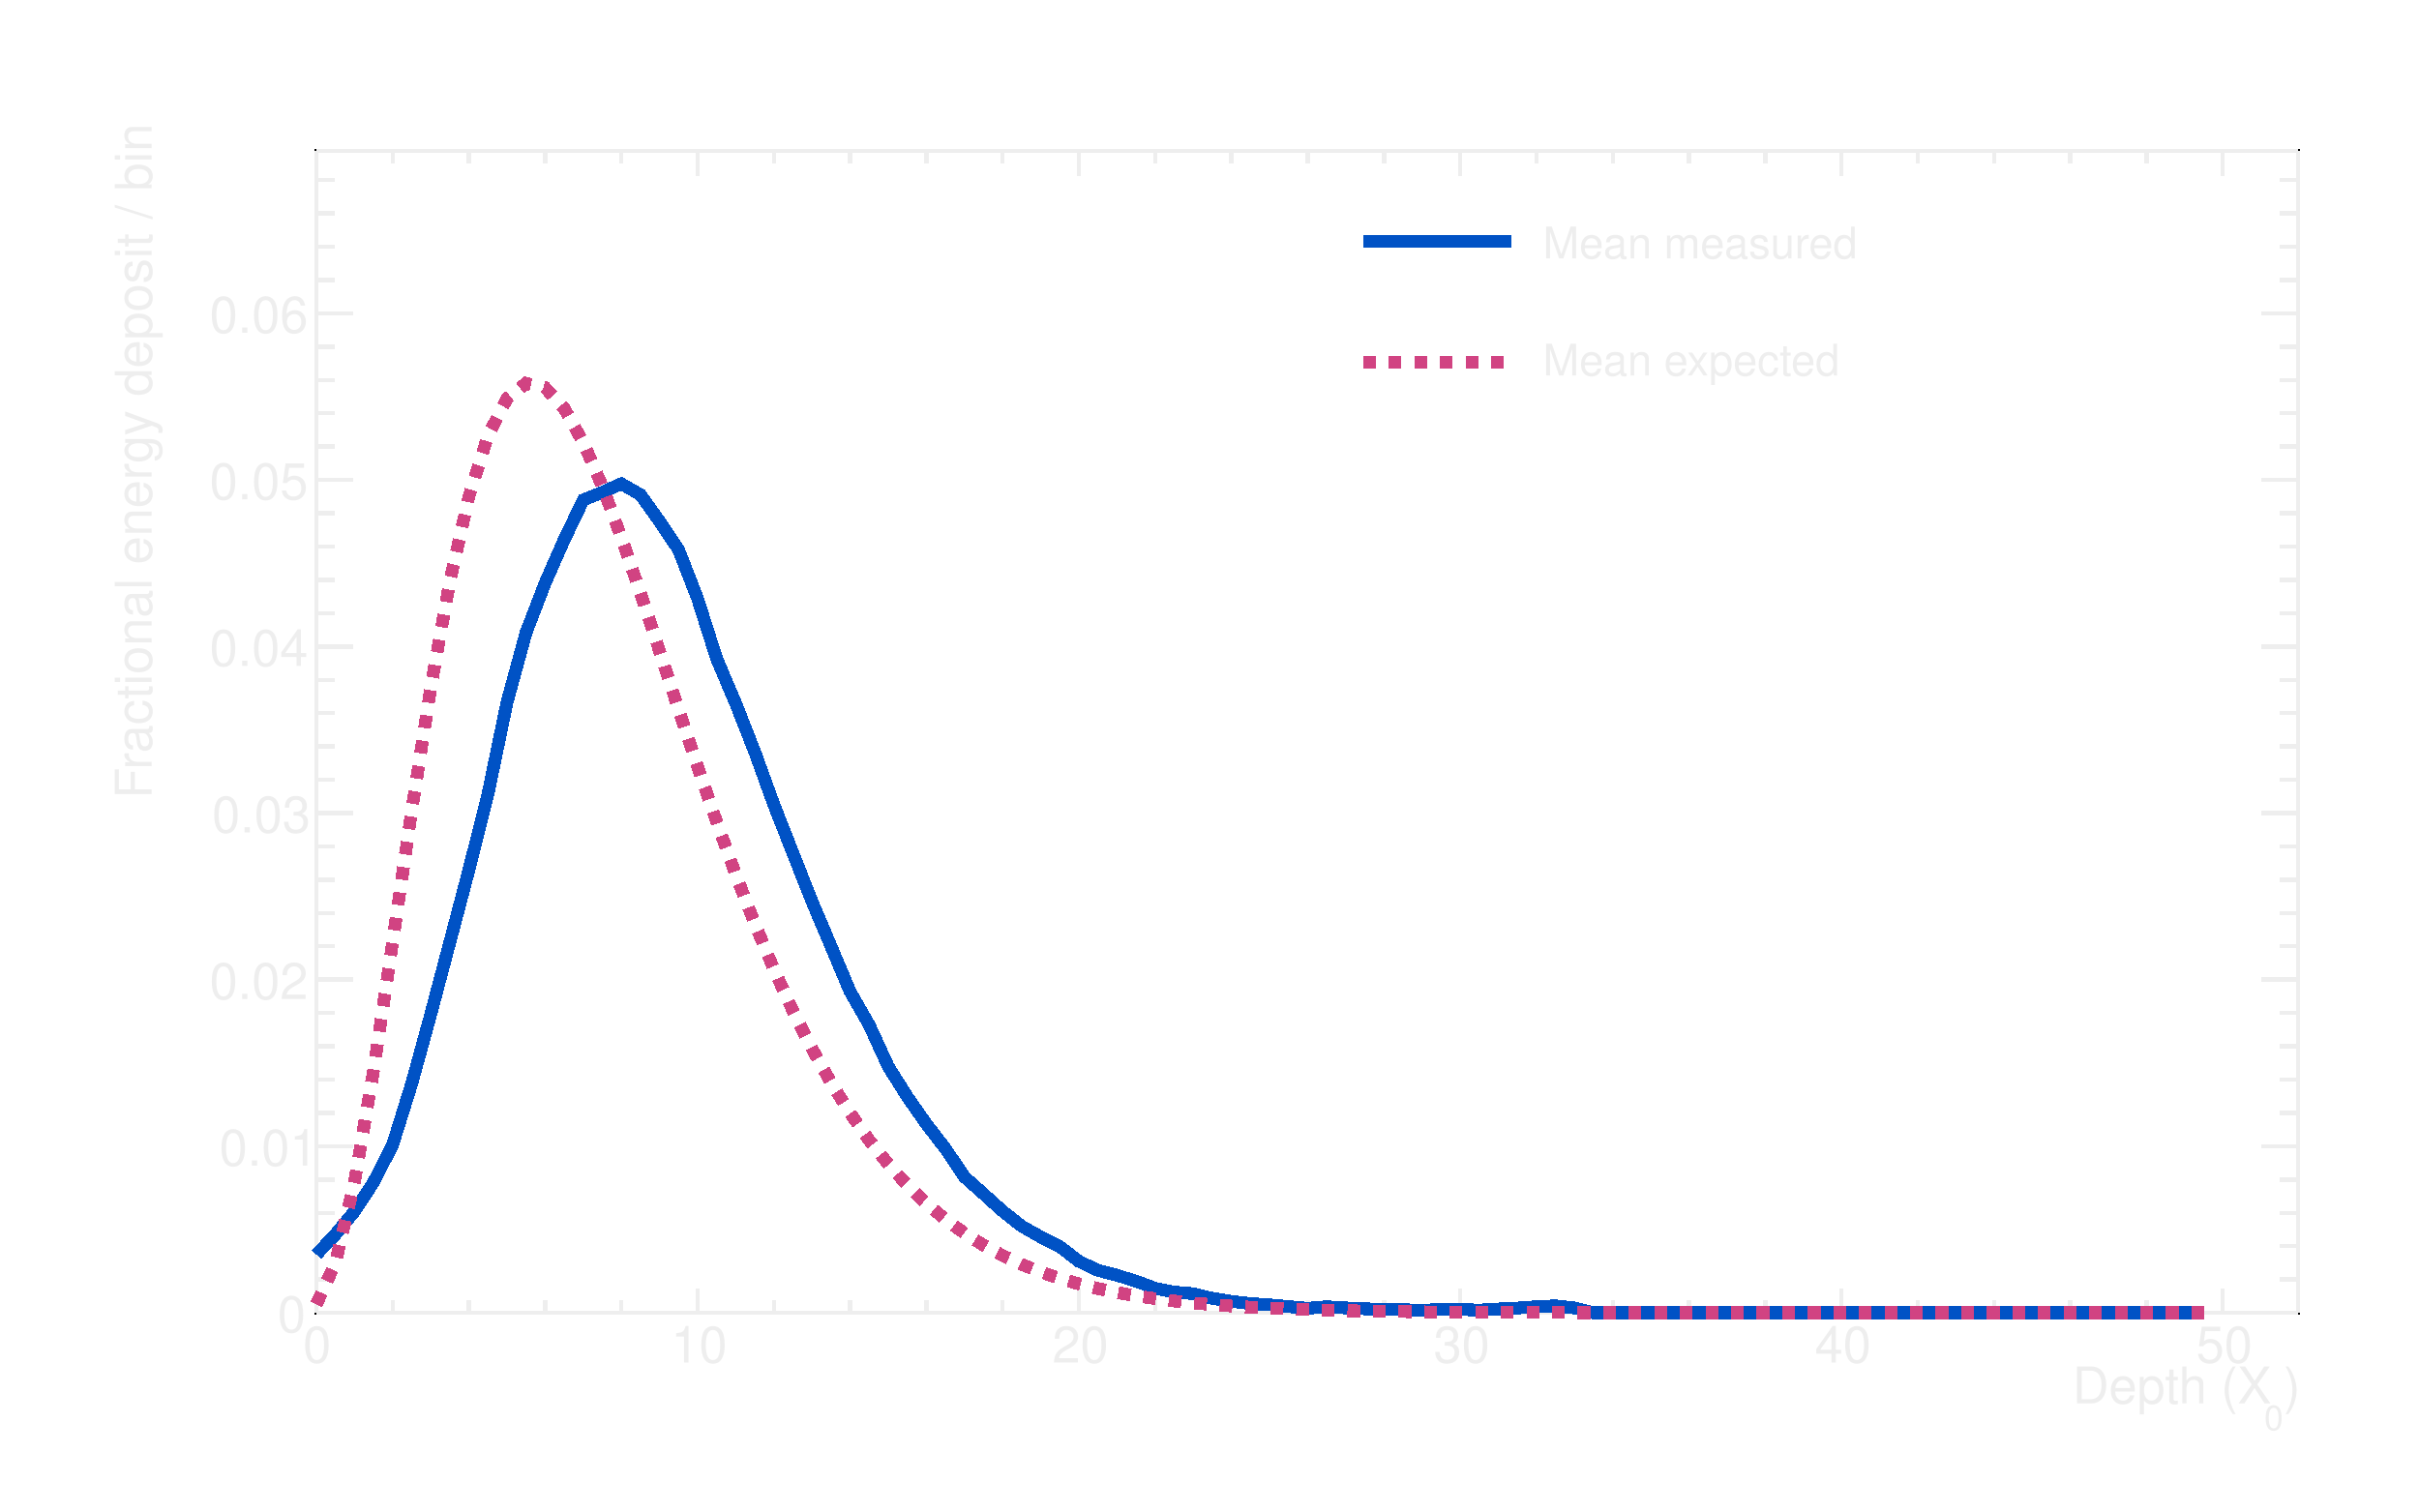
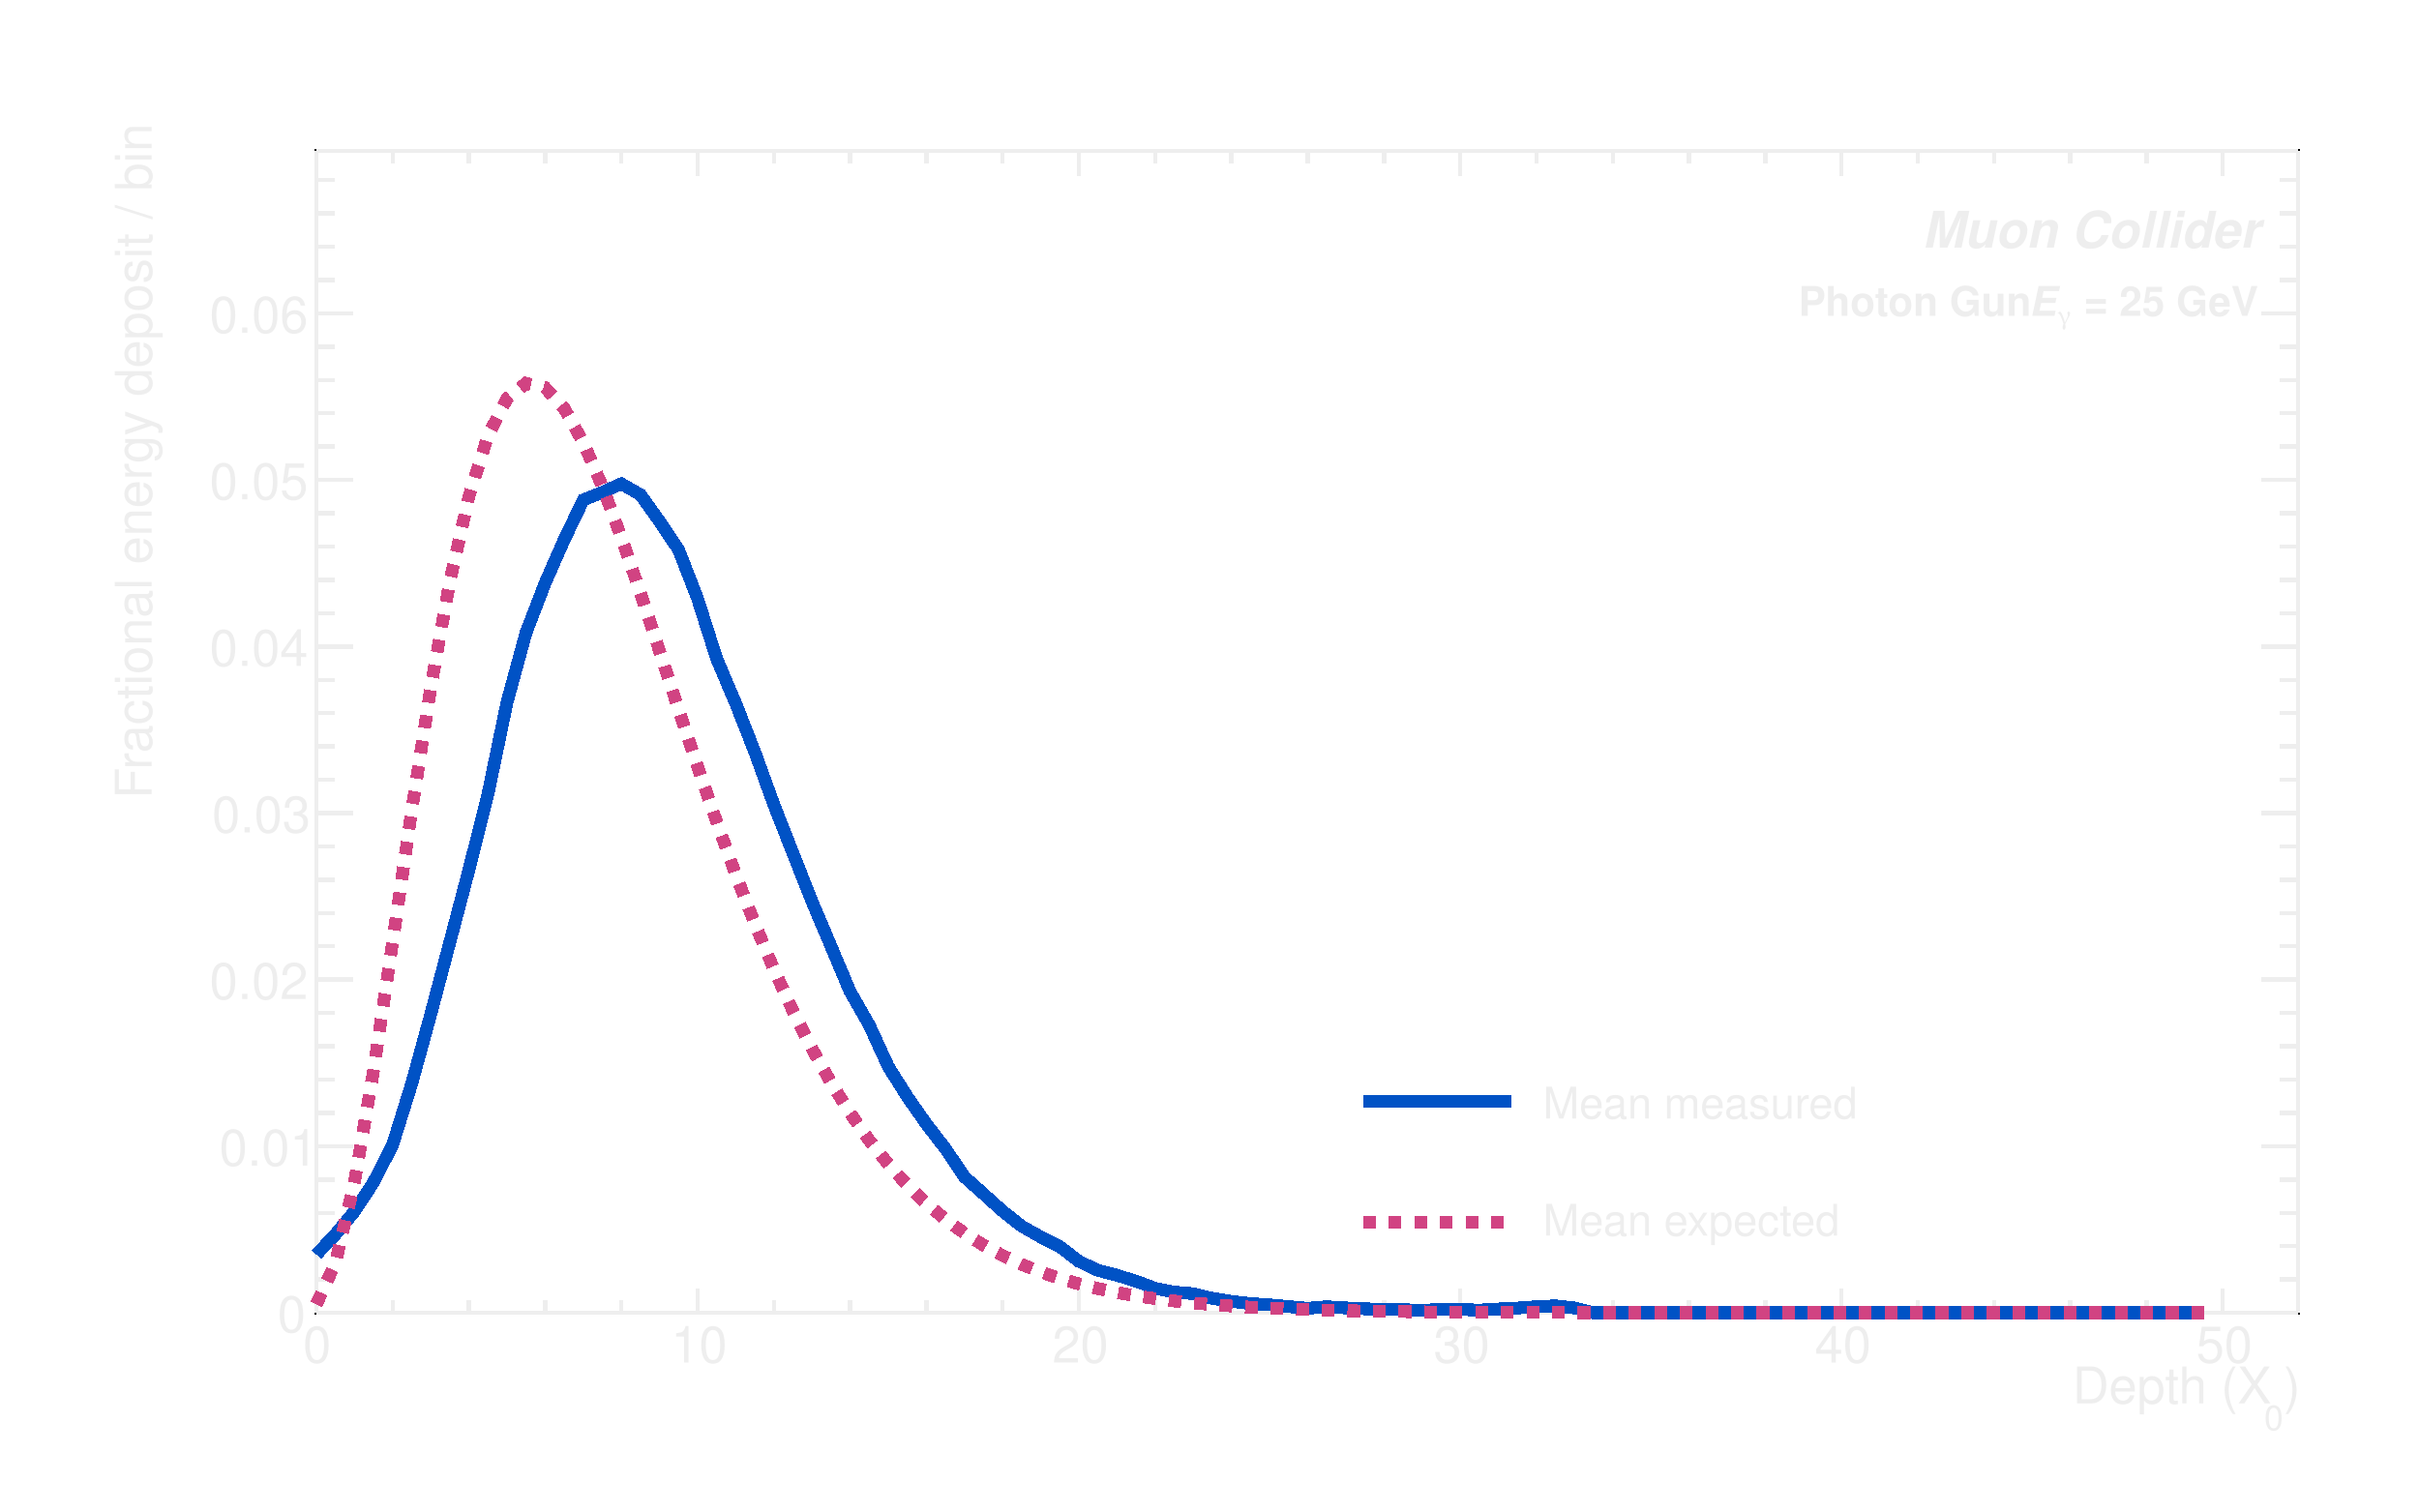
<svg xmlns="http://www.w3.org/2000/svg" width="567.429" height="354.546" viewBox="0 0 567.429 354.546" shape-rendering="crispEdges">
  <defs>
</defs>
  <rect x="74.201" y="35.405" width="464.882" height="272.616" fill="none" stroke="black" />
  <rect x="74.201" y="35.405" width="464.882" height="272.616" fill="none" stroke="black" />
  <path d="M74.201,308.02h 464.882" fill="none" stroke="#eeeeee" />
  <path d="M74.201,302.214v 5.806M92.09,305.117v 2.903M109.978,305.117v 2.903M127.867,305.117v 2.903M145.755,305.117v 2.903M163.644,302.214v 5.806M181.533,305.117v 2.903M199.421,305.117v 2.903M217.31,305.117v 2.903M235.199,305.117v  2.903M253.088,302.214v 5.806M270.976,305.117v 2.903M288.865,305.117v 2.903M306.754,305.117v 2.903M324.642,305.117v 2.903M342.531,302.214v 5.806M360.42,305.117v 2.903M378.308,305.117v 2.903M396.197,305.117v 2.903M414.086,305.117v  2.903M431.974,302.214v 5.806M449.863,305.117v 2.903M467.752,305.117v 2.903M485.64,305.117v 2.903M503.529,305.117v 2.903M521.418,302.214v 5.806" fill="none" stroke="#eeeeee" />
  <text xml:space="preserve" x="71.07" y="319.704" fill="#eeeeee" font-size="11.868" font-family="Helvetica">0
</text>
  <text xml:space="preserve" x="157.383" y="319.704" fill="#eeeeee" font-size="11.868" font-family="Helvetica">10
</text>
  <text xml:space="preserve" x="246.826" y="319.704" fill="#eeeeee" font-size="11.868" font-family="Helvetica">20
</text>
  <text xml:space="preserve" x="336.27" y="319.704" fill="#eeeeee" font-size="11.868" font-family="Helvetica">30
</text>
  <text xml:space="preserve" x="425.713" y="319.704" fill="#eeeeee" font-size="11.868" font-family="Helvetica">40
</text>
  <text xml:space="preserve" x="515.156" y="319.704" fill="#eeeeee" font-size="11.868" font-family="Helvetica">50
</text>
  <text xml:space="preserve" x="535.667" y="329.27" fill="#eeeeee" font-size="11.868" font-family="Helvetica">)
</text>
  <text xml:space="preserve" x="531.114" y="335.531" fill="#eeeeee" font-size="8.079" font-family="Helvetica">0
</text>
  <text xml:space="preserve" x="486.147" y="329.27" fill="#eeeeee" font-size="11.868" font-family="Helvetica">Depth (X
</text>
  <path d="M74.201,35.405h 464.882" fill="none" stroke="#eeeeee" />
  <path d="M74.201,41.211v -5.806M92.09,38.308v -2.903M109.978,38.308v -2.903M127.867,38.308v -2.903M145.755,38.308v -2.903M163.644,41.211v -5.806M181.533,38.308v -2.903M199.421,38.308v -2.903M217.31,38.308v  -2.903M235.199,38.308v -2.903M253.088,41.211v -5.806M270.976,38.308v -2.903M288.865,38.308v -2.903M306.754,38.308v -2.903M324.642,38.308v -2.903M342.531,41.211v -5.806M360.42,38.308v -2.903M378.308,38.308v  -2.903M396.197,38.308v -2.903M414.086,38.308v -2.903M431.974,41.211v -5.806M449.863,38.308v -2.903M467.752,38.308v -2.903M485.64,38.308v -2.903M503.529,38.308v -2.903M521.418,41.211v -5.806" fill="none" stroke="#eeeeee" />
  <path d="M74.201,308.02v -272.616" fill="none" stroke="#eeeeee" />
  <path d="M82.931,308.02h -8.731M78.566,300.203h -4.365M78.566,292.387h -4.365M78.566,284.57h -4.365M78.566,276.753h -4.365M82.931,268.936h -8.731M78.566,261.12h -4.365M78.566,253.303h -4.365M78.566,245.486h  -4.365M78.566,237.67h -4.365M82.931,229.853h -8.731M78.566,222.036h -4.365M78.566,214.219h -4.365M78.566,206.403h -4.365M78.566,198.586h -4.365M82.931,190.769h -8.731M78.566,182.952h -4.365M78.566,175.136h  -4.365M78.566,167.319h -4.365M78.566,159.502h -4.365M82.931,151.685h -8.731M78.566,143.869h -4.365M78.566,136.052h -4.365M78.566,128.235h -4.365M78.566,120.419h -4.365M82.931,112.602h -8.731M78.566,104.785h  -4.365M78.566,96.968h -4.365M78.566,89.152h -4.365M78.566,81.335h -4.365M82.931,73.518h -8.731M78.566,65.701h -4.365M78.566,57.885h -4.365M78.566,50.068h -4.365M78.566,42.251h -4.365" fill="none" stroke="#eeeeee" />
  <text xml:space="preserve" x="65.105" y="312.574" fill="#eeeeee" font-size="11.868" font-family="Helvetica">0
</text>
  <text xml:space="preserve" x="51.444" y="273.49" fill="#eeeeee" font-size="11.868" font-family="Helvetica">0.01
</text>
  <text xml:space="preserve" x="49.167" y="234.406" fill="#eeeeee" font-size="11.868" font-family="Helvetica">0.02
</text>
  <text xml:space="preserve" x="49.736" y="195.323" fill="#eeeeee" font-size="11.868" font-family="Helvetica">0.03
</text>
  <text xml:space="preserve" x="49.167" y="156.239" fill="#eeeeee" font-size="11.868" font-family="Helvetica">0.04
</text>
  <text xml:space="preserve" x="49.167" y="117.155" fill="#eeeeee" font-size="11.868" font-family="Helvetica">0.05
</text>
  <text xml:space="preserve" x="49.167" y="78.072" fill="#eeeeee" font-size="11.868" font-family="Helvetica">0.06
</text>
  <g transform="rotate(-90,35.5745,187.383)">
    <text xml:space="preserve" x="35.575" y="187.383" fill="#eeeeee" font-size="11.868" font-family="Helvetica">Fractional energy deposit / bin
</text>
  </g>
  <path d="M539.083,308.02v -272.616" fill="none" stroke="#eeeeee" />
  <path d="M530.352,308.02h 8.731M534.717,300.203h 4.365M534.717,292.387h 4.365M534.717,284.57h 4.365M534.717,276.753h 4.365M530.352,268.936h 8.731M534.717,261.12h 4.365M534.717,253.303h 4.365M534.717,245.486h 4.365M534.717,237.67h  4.365M530.352,229.853h 8.731M534.717,222.036h 4.365M534.717,214.219h 4.365M534.717,206.403h 4.365M534.717,198.586h 4.365M530.352,190.769h 8.731M534.717,182.952h 4.365M534.717,175.136h 4.365M534.717,167.319h 4.365M534.717,159.502h  4.365M530.352,151.685h 8.731M534.717,143.869h 4.365M534.717,136.052h 4.365M534.717,128.235h 4.365M534.717,120.419h 4.365M530.352,112.602h 8.731M534.717,104.785h 4.365M534.717,96.968h 4.365M534.717,89.152h 4.365M534.717,81.335h  4.365M530.352,73.518h 8.731M534.717,65.701h 4.365M534.717,57.885h 4.365M534.717,50.068h 4.365M534.717,42.251h 4.365" fill="none" stroke="#eeeeee" />
  <path d="M74.201,294.363l 4.472, -4.727l 4.472, -5.402l 4.472, -6.836l 4.472, -8.753l 4.472, -14.341l 4.472, -16.277l 4.472, -16.892l 4.472, -16.981l 4.472, -17.747l 4.472, -21.588l 4.472, -16.401l 4.472,  -11.6l 4.472, -10.166l 4.472, -9.332l 4.472, -1.817l 4.472, -2.004l 4.472, 2.556l 4.472, 6.265l 4.472, 6.644l 4.472, 11.508l 4.472, 14.083l 4.472, 10.506l 4.472, 11.392l 4.472, 12.34l 4.472, 11.38l  4.472, 11.336l 4.472, 10.547l 4.472, 10.61l 4.472, 7.807l 4.472, 9.763l 4.472, 7.1l 4.472, 6.384l 4.472, 5.8l 4.472, 6.613l 4.472, 3.998l 4.472, 4.034l 4.472, 3.528l 4.472, 2.54l 4.472,  2.259l 4.472, 3.451l 4.472, 2.119l 4.472, 1.154l 4.472, 1.393l 4.472, 1.649l 4.472, 0.916l 4.472, 0.351l 4.472, 1.108l 4.472, 0.694l 4.472, 0.533l 4.472, 0.28l 4.472, 0.433l 4.472, 0.391l  4.472, -0.366l 4.472, 0.276l 4.472, 0.204l 4.472, 0.153l 4.472, 0.05l 4.472, 0.174l 4.472, -0.271l 4.472, 0.043l 4.472, 0.169l 4.472, -0.266l 4.472, -0.232l 4.472, -0.302l 4.472,  -0.222l 4.472, 0.506l 4.472, 1.143h 143.109" fill="none" stroke="#0052c5" stroke-width="3" />
  <path d="M74.201,306.054l 4.472, -9.751l 4.472, -18.931l 4.472, -26.133l 4.472, -30.113l 4.472, -30.837l 4.472, -28.862l 4.472, -24.958l 4.472, -19.891l 4.472, -14.321l 4.472, -8.759l 4.472, -3.571l 4.472, 1.015l  4.472, 4.876l 4.472, 7.972l 4.472, 10.323l 4.472, 11.986l 4.472, 13.041l 4.472, 13.579l 4.472, 13.693l 4.472, 13.47l 4.472, 12.991l 4.472, 12.327l 4.472, 11.537l 4.472, 10.673l 4.472, 9.773l 4.472,  8.87l 4.472, 7.987l 4.472, 7.141l 4.472, 6.345l 4.472, 5.604l 4.472, 4.925l 4.472, 4.307l 4.472, 3.75l 4.472, 3.251l 4.472, 2.809l 4.472, 2.418l 4.472, 2.074l 4.472, 1.774l 4.472, 1.514l  4.472, 1.288l 4.472, 1.093l 4.472, 0.925l 4.472, 0.781l 4.472, 0.658l 4.472, 0.554l 4.472, 0.465l 4.472, 0.39l 4.472, 0.326l 4.472, 0.272l 4.472, 0.227l 4.472, 0.189l 4.472, 0.157l  4.472, 0.13l 4.472, 0.108l 4.472, 0.09l 4.472, 0.074l 4.472, 0.061l 4.472, 0.051l 4.472, 0.042l 4.472, 0.034l 4.472, 0.028l 4.472, 0.023l 4.472, 0.019l 4.472, 0.016l 4.472,  0.013l 4.472, 0.01l 4.472, 0.009l 4.472, 0.007l 4.472, 0.031h 134.165" fill="none" stroke="#d14382" stroke-width="3" stroke-dasharray=" 3, 3" />
-   <text xml:space="preserve" x="361.917" y="60.632" fill="#eeeeee" font-size="10.244" font-family="Helvetica">Mean measured
+   <text xml:space="preserve" x="361.917" y="262.438" fill="#eeeeee" font-size="10.244" font-family="Helvetica">Mean measured
</text>
-   <path d="M319.752,56.647h 34.724" fill="none" stroke="#0052c5" stroke-width="3" />
-   <text xml:space="preserve" x="361.917" y="88.102" fill="#eeeeee" font-size="10.244" font-family="Helvetica">Mean expected
+   <path d="M319.752,258.454h 34.724" fill="none" stroke="#0052c5" stroke-width="3" />
+   <text xml:space="preserve" x="361.917" y="289.908" fill="#eeeeee" font-size="10.244" font-family="Helvetica">Mean expected
</text>
-   <path d="M319.752,84.971h 34.724" fill="none" stroke="#d14382" stroke-width="3" stroke-dasharray=" 3, 3" />
+   <path d="M319.752,286.777h 34.724" fill="none" stroke="#d14382" stroke-width="3" stroke-dasharray=" 3, 3" />
+   <text xml:space="preserve" x="450.901" y="58.105" fill="#eeeeee" font-size="11.868" font-family="Helvetica" font-weight="bold" font-style="oblique">Muon Collider
+ </text>
+   <text xml:space="preserve" x="486.192" y="74.099" fill="#eeeeee" font-size="9.595" font-family="Helvetica" font-weight="bold"> = 25 GeV
+ </text>
+   <text xml:space="preserve" x="482.777" y="76.148" fill="#eeeeee" font-size="6.563" font-family="Times">γ
+ </text>
+   <text xml:space="preserve" x="475.946" y="74.099" fill="#eeeeee" font-size="9.595" font-family="Helvetica" font-weight="bold" font-style="oblique">E
+ </text>
+   <text xml:space="preserve" x="421.872" y="74.099" fill="#eeeeee" font-size="9.595" font-family="Helvetica" font-weight="bold">Photon Gun 
+ </text>
</svg>
